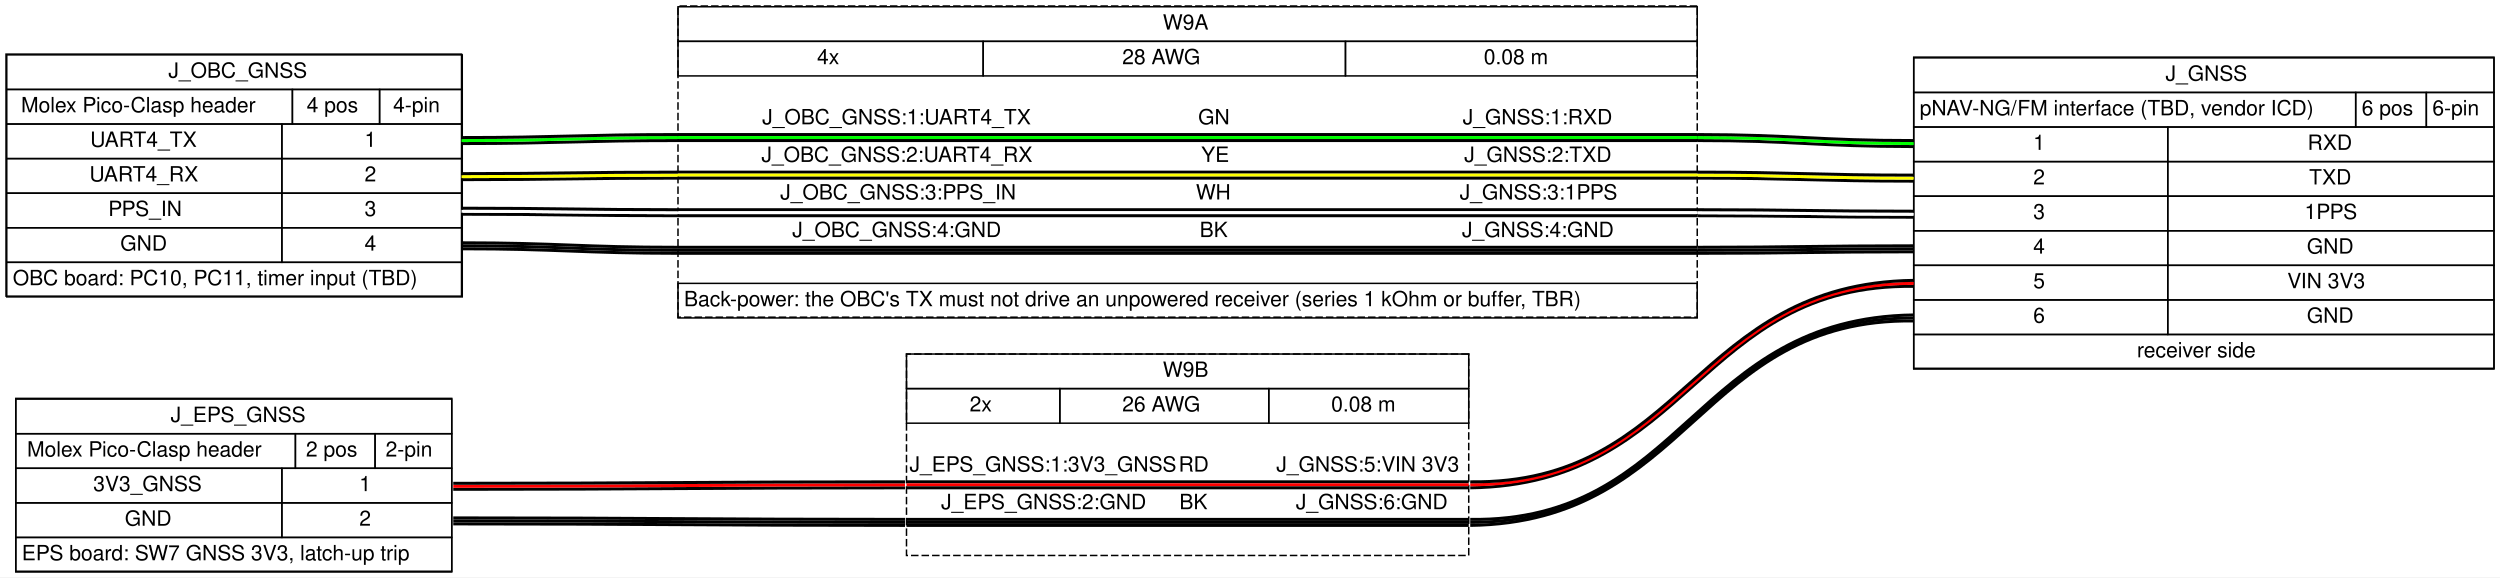
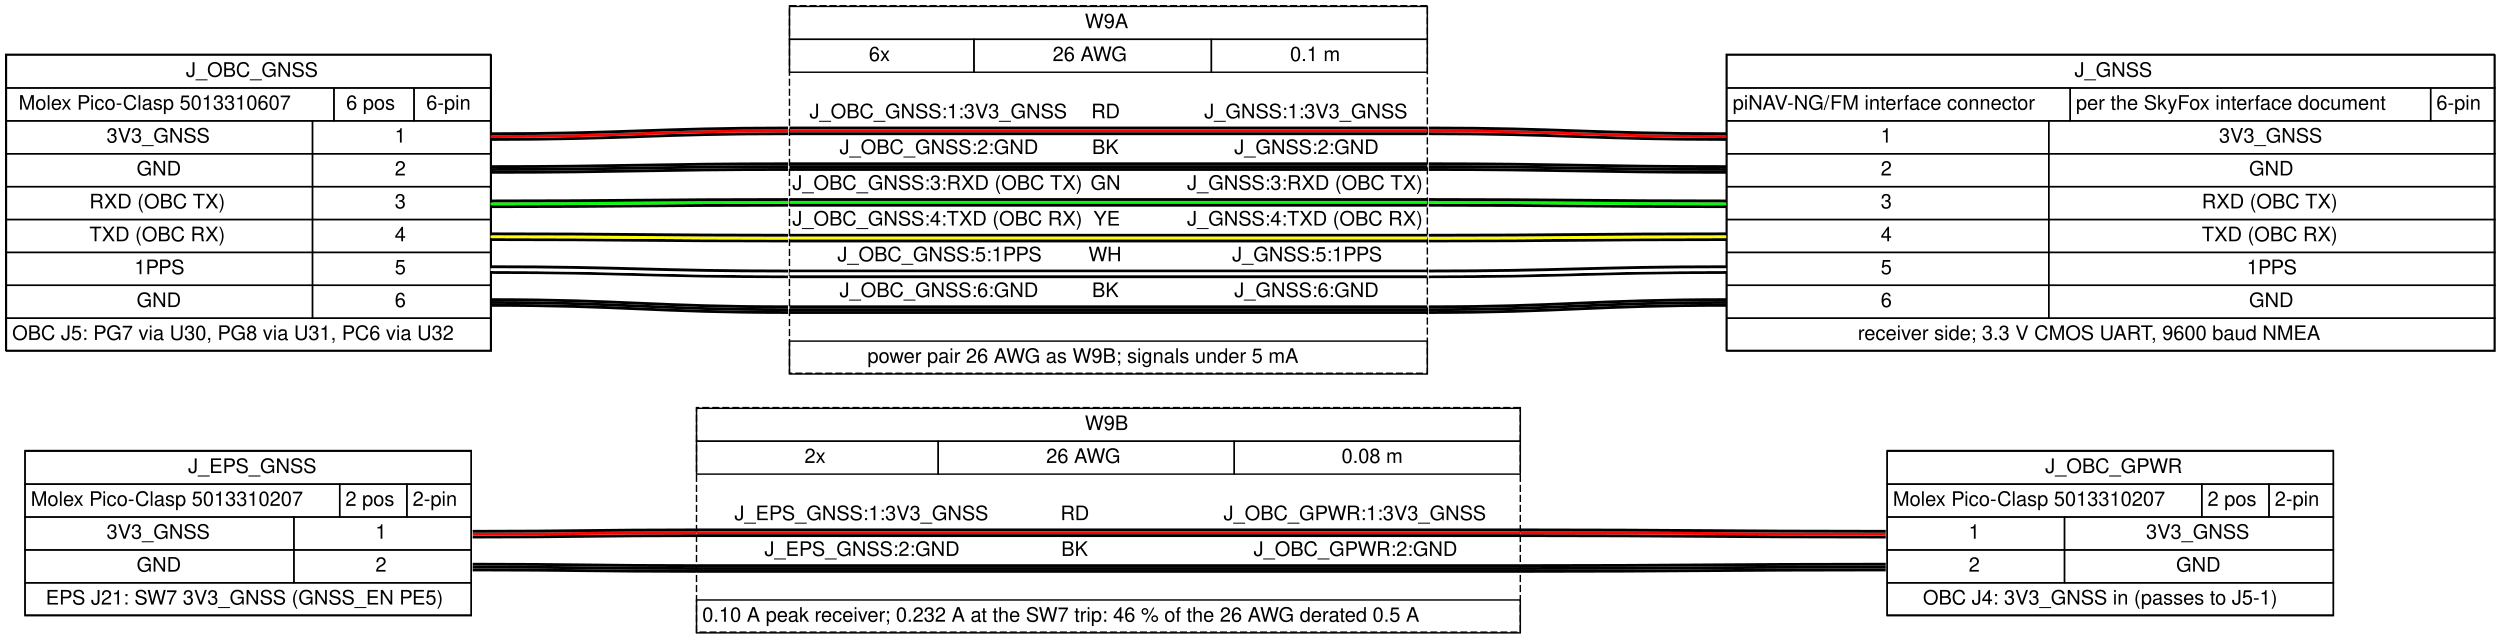
- <svg xmlns="http://www.w3.org/2000/svg" width="1663pt" height="384pt" viewBox="0.00 0.00 1663.00 384.00">
-   <g id="graph0" class="graph" transform="scale(1 1) rotate(0) translate(4 380)">
-     <polygon fill="#ffffff" stroke="transparent" points="-4,4 -4,-380 1659,-380 1659,4 -4,4" />
+ <svg xmlns="http://www.w3.org/2000/svg" width="1748pt" height="446pt" viewBox="0.00 0.00 1748.00 446.00">
+   <g id="graph0" class="graph" transform="scale(1 1) rotate(0) translate(4 442)">
+     <polygon fill="#ffffff" stroke="transparent" points="-4,4 -4,-442 1744,-442 1744,4 -4,4" />
    <g id="node1" class="node">
-       <polygon fill="#ffffff" stroke="black" points="303,-344 0,-344 0,-183 303,-183 303,-344" />
-       <polygon fill="none" stroke="black" points="0.5,-320.5 0.5,-343.5 303.5,-343.5 303.5,-320.5 0.5,-320.5" />
-       <text text-anchor="start" x="108" y="-328.3" font-family="Helvetica,sans-Serif" font-size="14.00">J_OBC_GNSS</text>
-       <polygon fill="none" stroke="black" points="0.5,-297.5 0.5,-320.5 190.5,-320.5 190.5,-297.5 0.5,-297.5" />
-       <text text-anchor="start" x="10" y="-305.3" font-family="Helvetica,sans-Serif" font-size="14.00">Molex Pico-Clasp header</text>
-       <polygon fill="none" stroke="black" points="190.5,-297.5 190.5,-320.5 248.5,-320.5 248.5,-297.5 190.5,-297.5" />
-       <text text-anchor="start" x="200" y="-305.3" font-family="Helvetica,sans-Serif" font-size="14.00">4 pos</text>
-       <polygon fill="none" stroke="black" points="248.5,-297.5 248.5,-320.5 303.5,-320.5 303.5,-297.5 248.5,-297.5" />
-       <text text-anchor="start" x="257.5" y="-305.3" font-family="Helvetica,sans-Serif" font-size="14.00">4-pin</text>
-       <polygon fill="none" stroke="black" points="0.5,-274.5 0.5,-297.5 183.5,-297.5 183.5,-274.5 0.5,-274.5" />
-       <text text-anchor="start" x="56" y="-282.3" font-family="Helvetica,sans-Serif" font-size="14.00">UART4_TX</text>
-       <polygon fill="none" stroke="black" points="183.5,-274.5 183.5,-297.5 303.5,-297.5 303.5,-274.5 183.5,-274.5" />
-       <text text-anchor="start" x="238.5" y="-282.3" font-family="Helvetica,sans-Serif" font-size="14.00">1</text>
-       <polygon fill="none" stroke="black" points="0.5,-251.5 0.5,-274.5 183.5,-274.5 183.5,-251.5 0.5,-251.5" />
-       <text text-anchor="start" x="55.5" y="-259.3" font-family="Helvetica,sans-Serif" font-size="14.00">UART4_RX</text>
-       <polygon fill="none" stroke="black" points="183.5,-251.5 183.5,-274.5 303.5,-274.5 303.5,-251.5 183.5,-251.5" />
-       <text text-anchor="start" x="238.5" y="-259.3" font-family="Helvetica,sans-Serif" font-size="14.00">2</text>
-       <polygon fill="none" stroke="black" points="0.5,-228.5 0.5,-251.5 183.5,-251.5 183.5,-228.5 0.5,-228.5" />
-       <text text-anchor="start" x="68" y="-236.3" font-family="Helvetica,sans-Serif" font-size="14.00">PPS_IN</text>
-       <polygon fill="none" stroke="black" points="183.5,-228.5 183.5,-251.5 303.5,-251.5 303.5,-228.5 183.5,-228.5" />
-       <text text-anchor="start" x="238.5" y="-236.3" font-family="Helvetica,sans-Serif" font-size="14.00">3</text>
-       <polygon fill="none" stroke="black" points="0.5,-205.5 0.5,-228.5 183.5,-228.5 183.5,-205.5 0.5,-205.5" />
-       <text text-anchor="start" x="76" y="-213.3" font-family="Helvetica,sans-Serif" font-size="14.00">GND</text>
-       <polygon fill="none" stroke="black" points="183.5,-205.5 183.5,-228.5 303.5,-228.5 303.5,-205.5 183.5,-205.5" />
-       <text text-anchor="start" x="238.5" y="-213.3" font-family="Helvetica,sans-Serif" font-size="14.00">4</text>
-       <polygon fill="none" stroke="black" points="0.5,-182.5 0.5,-205.5 303.5,-205.5 303.5,-182.5 0.5,-182.5" />
-       <text text-anchor="start" x="4.5" y="-190.3" font-family="Helvetica,sans-Serif" font-size="14.00">OBC board: PC10, PC11, timer input (TBD)</text>
+       <polygon fill="#ffffff" stroke="black" points="325.5,-127 13.5,-127 13.5,-12 325.5,-12 325.5,-127" />
+       <polygon fill="none" stroke="black" points="13.5,-103.5 13.5,-126.5 325.5,-126.5 325.5,-103.5 13.5,-103.5" />
+       <text text-anchor="start" x="127.5" y="-111.3" font-family="Helvetica,sans-Serif" font-size="14.00">J_EPS_GNSS</text>
+       <polygon fill="none" stroke="black" points="13.5,-80.5 13.5,-103.5 233.5,-103.5 233.5,-80.5 13.5,-80.5" />
+       <text text-anchor="start" x="17.5" y="-88.3" font-family="Helvetica,sans-Serif" font-size="14.00">Molex Pico-Clasp 5013310207</text>
+       <polygon fill="none" stroke="black" points="233.5,-80.5 233.5,-103.5 280.5,-103.5 280.5,-80.5 233.5,-80.5" />
+       <text text-anchor="start" x="237.5" y="-88.3" font-family="Helvetica,sans-Serif" font-size="14.00">2 pos</text>
+       <polygon fill="none" stroke="black" points="280.5,-80.5 280.5,-103.5 325.5,-103.5 325.5,-80.5 280.5,-80.5" />
+       <text text-anchor="start" x="284.5" y="-88.3" font-family="Helvetica,sans-Serif" font-size="14.00">2-pin</text>
+       <polygon fill="none" stroke="black" points="13.5,-57.5 13.5,-80.5 201.5,-80.5 201.5,-57.5 13.5,-57.5" />
+       <text text-anchor="start" x="70.5" y="-65.3" font-family="Helvetica,sans-Serif" font-size="14.00">3V3_GNSS</text>
+       <polygon fill="none" stroke="black" points="201.5,-57.5 201.5,-80.5 325.5,-80.5 325.5,-57.5 201.5,-57.5" />
+       <text text-anchor="start" x="258.5" y="-65.3" font-family="Helvetica,sans-Serif" font-size="14.00">1</text>
+       <polygon fill="none" stroke="black" points="13.5,-34.5 13.5,-57.5 201.5,-57.5 201.5,-34.5 13.5,-34.5" />
+       <text text-anchor="start" x="91.5" y="-42.3" font-family="Helvetica,sans-Serif" font-size="14.00">GND</text>
+       <polygon fill="none" stroke="black" points="201.5,-34.5 201.5,-57.5 325.5,-57.5 325.5,-34.5 201.5,-34.5" />
+       <text text-anchor="start" x="258.5" y="-42.3" font-family="Helvetica,sans-Serif" font-size="14.00">2</text>
+       <polygon fill="none" stroke="black" points="13.5,-11.5 13.5,-34.5 325.5,-34.5 325.5,-11.5 13.5,-11.5" />
+       <text text-anchor="start" x="28" y="-19.3" font-family="Helvetica,sans-Serif" font-size="14.00">EPS J21: SW7 3V3_GNSS (GNSS_EN PE5)</text>
+     </g>
+     <g id="node5" class="node">
+       <polygon fill="#ffffff" stroke="black" stroke-dasharray="5,2" points="1059,-157 483,-157 483,0 1059,0 1059,-157" />
+       <polygon fill="none" stroke="black" points="483,-133.5 483,-156.5 1059,-156.5 1059,-133.5 483,-133.5" />
+       <text text-anchor="start" x="754.5" y="-141.3" font-family="Helvetica,sans-Serif" font-size="14.00">W9B</text>
+       <polygon fill="none" stroke="black" points="483,-110.5 483,-133.5 652,-133.5 652,-110.5 483,-110.5" />
+       <text text-anchor="start" x="558.5" y="-118.3" font-family="Helvetica,sans-Serif" font-size="14.00">2x</text>
+       <polygon fill="none" stroke="black" points="652,-110.5 652,-133.5 859,-133.5 859,-110.5 652,-110.5" />
+       <text text-anchor="start" x="727.5" y="-118.3" font-family="Helvetica,sans-Serif" font-size="14.00">26 AWG</text>
+       <polygon fill="none" stroke="black" points="859,-110.5 859,-133.5 1059,-133.5 1059,-110.5 859,-110.5" />
+       <text text-anchor="start" x="934" y="-118.3" font-family="Helvetica,sans-Serif" font-size="14.00">0.08 m</text>
+       <text text-anchor="start" x="594.5" y="-97.3" font-family="Helvetica,sans-Serif" font-size="14.00"> </text>
+       <text text-anchor="start" x="509.5" y="-78.3" font-family="Helvetica,sans-Serif" font-size="14.00">J_EPS_GNSS:1:3V3_GNSS</text>
+       <text text-anchor="start" x="737.5" y="-78.3" font-family="Helvetica,sans-Serif" font-size="14.00">     RD    </text>
+       <text text-anchor="start" x="851.5" y="-78.3" font-family="Helvetica,sans-Serif" font-size="14.00">J_OBC_GPWR:1:3V3_GNSS</text>
+       <polygon fill="#000000" stroke="transparent" points="483,-70.5 483,-72.5 1059,-72.5 1059,-70.5 483,-70.5" />
+       <polygon fill="#ff0000" stroke="transparent" points="483,-68.5 483,-70.5 1059,-70.5 1059,-68.5 483,-68.5" />
+       <polygon fill="#000000" stroke="transparent" points="483,-66.5 483,-68.5 1059,-68.5 1059,-66.5 483,-66.5" />
+       <text text-anchor="start" x="530.5" y="-53.3" font-family="Helvetica,sans-Serif" font-size="14.00">J_EPS_GNSS:2:GND</text>
+       <text text-anchor="start" x="738" y="-53.3" font-family="Helvetica,sans-Serif" font-size="14.00">     BK    </text>
+       <text text-anchor="start" x="872.5" y="-53.3" font-family="Helvetica,sans-Serif" font-size="14.00">J_OBC_GPWR:2:GND</text>
+       <polygon fill="#000000" stroke="transparent" points="483,-45.5 483,-47.5 1059,-47.5 1059,-45.5 483,-45.5" />
+       <polygon fill="#000000" stroke="transparent" points="483,-43.5 483,-45.5 1059,-45.5 1059,-43.5 483,-43.5" />
+       <polygon fill="#000000" stroke="transparent" points="483,-41.5 483,-43.5 1059,-43.5 1059,-41.5 483,-41.5" />
+       <text text-anchor="start" x="594.5" y="-28.3" font-family="Helvetica,sans-Serif" font-size="14.00"> </text>
+       <polygon fill="none" stroke="black" points="483,0.5 483,-22.5 1059,-22.5 1059,0.5 483,0.5" />
+       <text text-anchor="start" x="487" y="-7.3" font-family="Helvetica,sans-Serif" font-size="14.00">0.10 A peak receiver; 0.232 A at the SW7 trip: 46 % of the 26 AWG derated 0.5 A</text>
+     </g>
+     <g id="edge1" class="edge">
+       <path fill="none" stroke="#000000" stroke-width="2" d="M326.5,-66.5C396.17,-66.5 413.56,-67.5 483,-67.5" />
+       <path fill="none" stroke="#ff0000" stroke-width="2" d="M326.5,-68.5C396.06,-68.5 413.44,-69.5 483,-69.5" />
+       <path fill="none" stroke="#000000" stroke-width="2" d="M326.5,-70.5C395.94,-70.5 413.33,-71.5 483,-71.5" />
+     </g>
+     <g id="edge3" class="edge">
+       <path fill="none" stroke="#000000" stroke-width="2" d="M326.5,-43.5C395.94,-43.5 413.33,-42.5 483,-42.5" />
+       <path fill="none" stroke="#000000" stroke-width="2" d="M326.5,-45.5C396.06,-45.5 413.44,-44.5 483,-44.5" />
+       <path fill="none" stroke="#000000" stroke-width="2" d="M326.5,-47.5C396.17,-47.5 413.56,-46.5 483,-46.5" />
+     </g>
+     <g id="node2" class="node">
+       <polygon fill="#ffffff" stroke="black" points="1627.5,-127 1315.5,-127 1315.5,-12 1627.5,-12 1627.5,-127" />
+       <polygon fill="none" stroke="black" points="1315.5,-103.5 1315.5,-126.5 1627.5,-126.5 1627.5,-103.5 1315.5,-103.5" />
+       <text text-anchor="start" x="1426" y="-111.3" font-family="Helvetica,sans-Serif" font-size="14.00">J_OBC_GPWR</text>
+       <polygon fill="none" stroke="black" points="1315.5,-80.5 1315.5,-103.5 1535.5,-103.5 1535.5,-80.5 1315.5,-80.5" />
+       <text text-anchor="start" x="1319.5" y="-88.3" font-family="Helvetica,sans-Serif" font-size="14.00">Molex Pico-Clasp 5013310207</text>
+       <polygon fill="none" stroke="black" points="1535.5,-80.5 1535.5,-103.5 1582.5,-103.5 1582.5,-80.5 1535.5,-80.5" />
+       <text text-anchor="start" x="1539.5" y="-88.3" font-family="Helvetica,sans-Serif" font-size="14.00">2 pos</text>
+       <polygon fill="none" stroke="black" points="1582.5,-80.5 1582.5,-103.5 1627.5,-103.5 1627.5,-80.5 1582.5,-80.5" />
+       <text text-anchor="start" x="1586.5" y="-88.3" font-family="Helvetica,sans-Serif" font-size="14.00">2-pin</text>
+       <polygon fill="none" stroke="black" points="1315.5,-57.5 1315.5,-80.5 1439.5,-80.5 1439.5,-57.5 1315.5,-57.5" />
+       <text text-anchor="start" x="1372.5" y="-65.3" font-family="Helvetica,sans-Serif" font-size="14.00">1</text>
+       <polygon fill="none" stroke="black" points="1439.5,-57.5 1439.5,-80.5 1627.5,-80.5 1627.5,-57.5 1439.5,-57.5" />
+       <text text-anchor="start" x="1496.5" y="-65.3" font-family="Helvetica,sans-Serif" font-size="14.00">3V3_GNSS</text>
+       <polygon fill="none" stroke="black" points="1315.5,-34.5 1315.5,-57.5 1439.5,-57.5 1439.5,-34.5 1315.5,-34.5" />
+       <text text-anchor="start" x="1372.5" y="-42.3" font-family="Helvetica,sans-Serif" font-size="14.00">2</text>
+       <polygon fill="none" stroke="black" points="1439.5,-34.5 1439.5,-57.5 1627.5,-57.5 1627.5,-34.5 1439.5,-34.5" />
+       <text text-anchor="start" x="1517.5" y="-42.3" font-family="Helvetica,sans-Serif" font-size="14.00">GND</text>
+       <polygon fill="none" stroke="black" points="1315.5,-11.5 1315.5,-34.5 1627.5,-34.5 1627.5,-11.5 1315.5,-11.5" />
+       <text text-anchor="start" x="1340.5" y="-19.3" font-family="Helvetica,sans-Serif" font-size="14.00">OBC J4: 3V3_GNSS in (passes to J5-1)</text>
+     </g>
+     <g id="node3" class="node">
+       <polygon fill="#ffffff" stroke="black" points="339,-404 0,-404 0,-197 339,-197 339,-404" />
+       <polygon fill="none" stroke="black" points="0.5,-380.5 0.5,-403.5 339.5,-403.5 339.5,-380.5 0.5,-380.5" />
+       <text text-anchor="start" x="126" y="-388.3" font-family="Helvetica,sans-Serif" font-size="14.00">J_OBC_GNSS</text>
+       <polygon fill="none" stroke="black" points="0.5,-357.5 0.5,-380.5 229.5,-380.5 229.5,-357.5 0.5,-357.5" />
+       <text text-anchor="start" x="9" y="-365.3" font-family="Helvetica,sans-Serif" font-size="14.00">Molex Pico-Clasp 5013310607</text>
+       <polygon fill="none" stroke="black" points="229.5,-357.5 229.5,-380.5 285.5,-380.5 285.5,-357.5 229.5,-357.5" />
+       <text text-anchor="start" x="238" y="-365.3" font-family="Helvetica,sans-Serif" font-size="14.00">6 pos</text>
+       <polygon fill="none" stroke="black" points="285.5,-357.5 285.5,-380.5 339.5,-380.5 339.5,-357.5 285.5,-357.5" />
+       <text text-anchor="start" x="294" y="-365.3" font-family="Helvetica,sans-Serif" font-size="14.00">6-pin</text>
+       <polygon fill="none" stroke="black" points="0.5,-334.5 0.5,-357.5 214.5,-357.5 214.5,-334.5 0.5,-334.5" />
+       <text text-anchor="start" x="70.5" y="-342.3" font-family="Helvetica,sans-Serif" font-size="14.00">3V3_GNSS</text>
+       <polygon fill="none" stroke="black" points="214.5,-334.5 214.5,-357.5 339.5,-357.5 339.5,-334.5 214.5,-334.5" />
+       <text text-anchor="start" x="272" y="-342.3" font-family="Helvetica,sans-Serif" font-size="14.00">1</text>
+       <polygon fill="none" stroke="black" points="0.5,-311.5 0.5,-334.5 214.5,-334.5 214.5,-311.5 0.5,-311.5" />
+       <text text-anchor="start" x="91.5" y="-319.3" font-family="Helvetica,sans-Serif" font-size="14.00">GND</text>
+       <polygon fill="none" stroke="black" points="214.5,-311.5 214.5,-334.5 339.5,-334.5 339.5,-311.5 214.5,-311.5" />
+       <text text-anchor="start" x="272" y="-319.3" font-family="Helvetica,sans-Serif" font-size="14.00">2</text>
+       <polygon fill="none" stroke="black" points="0.5,-288.5 0.5,-311.5 214.5,-311.5 214.5,-288.5 0.5,-288.5" />
+       <text text-anchor="start" x="58.5" y="-296.3" font-family="Helvetica,sans-Serif" font-size="14.00">RXD (OBC TX)</text>
+       <polygon fill="none" stroke="black" points="214.5,-288.5 214.5,-311.5 339.5,-311.5 339.5,-288.5 214.5,-288.5" />
+       <text text-anchor="start" x="272" y="-296.3" font-family="Helvetica,sans-Serif" font-size="14.00">3</text>
+       <polygon fill="none" stroke="black" points="0.5,-265.5 0.5,-288.5 214.5,-288.5 214.5,-265.5 0.5,-265.5" />
+       <text text-anchor="start" x="58.5" y="-273.3" font-family="Helvetica,sans-Serif" font-size="14.00">TXD (OBC RX)</text>
+       <polygon fill="none" stroke="black" points="214.5,-265.5 214.5,-288.5 339.5,-288.5 339.5,-265.5 214.5,-265.5" />
+       <text text-anchor="start" x="272" y="-273.3" font-family="Helvetica,sans-Serif" font-size="14.00">4</text>
+       <polygon fill="none" stroke="black" points="0.5,-242.5 0.5,-265.5 214.5,-265.5 214.5,-242.5 0.5,-242.5" />
+       <text text-anchor="start" x="90" y="-250.3" font-family="Helvetica,sans-Serif" font-size="14.00">1PPS</text>
+       <polygon fill="none" stroke="black" points="214.5,-242.5 214.5,-265.5 339.5,-265.5 339.5,-242.5 214.5,-242.5" />
+       <text text-anchor="start" x="272" y="-250.3" font-family="Helvetica,sans-Serif" font-size="14.00">5</text>
+       <polygon fill="none" stroke="black" points="0.5,-219.5 0.5,-242.5 214.5,-242.5 214.5,-219.5 0.5,-219.5" />
+       <text text-anchor="start" x="91.5" y="-227.3" font-family="Helvetica,sans-Serif" font-size="14.00">GND</text>
+       <polygon fill="none" stroke="black" points="214.5,-219.5 214.5,-242.5 339.5,-242.5 339.5,-219.5 214.5,-219.5" />
+       <text text-anchor="start" x="272" y="-227.3" font-family="Helvetica,sans-Serif" font-size="14.00">6</text>
+       <polygon fill="none" stroke="black" points="0.5,-196.5 0.5,-219.5 339.5,-219.5 339.5,-196.5 0.5,-196.5" />
+       <text text-anchor="start" x="4.5" y="-204.3" font-family="Helvetica,sans-Serif" font-size="14.00">OBC J5: PG7 via U30, PG8 via U31, PC6 via U32</text>
+     </g>
+     <g id="node6" class="node">
+       <polygon fill="#ffffff" stroke="black" stroke-dasharray="5,2" points="994,-438 548,-438 548,-181 994,-181 994,-438" />
+       <polygon fill="none" stroke="black" points="548,-414.5 548,-437.5 994,-437.5 994,-414.5 548,-414.5" />
+       <text text-anchor="start" x="754.5" y="-422.3" font-family="Helvetica,sans-Serif" font-size="14.00">W9A</text>
+       <polygon fill="none" stroke="black" points="548,-391.5 548,-414.5 677,-414.5 677,-391.5 548,-391.5" />
+       <text text-anchor="start" x="603.5" y="-399.3" font-family="Helvetica,sans-Serif" font-size="14.00">6x</text>
+       <polygon fill="none" stroke="black" points="677,-391.5 677,-414.5 843,-414.5 843,-391.5 677,-391.5" />
+       <text text-anchor="start" x="732" y="-399.3" font-family="Helvetica,sans-Serif" font-size="14.00">26 AWG</text>
+       <polygon fill="none" stroke="black" points="843,-391.5 843,-414.5 994,-414.5 994,-391.5 843,-391.5" />
+       <text text-anchor="start" x="898" y="-399.3" font-family="Helvetica,sans-Serif" font-size="14.00">0.1 m</text>
+       <text text-anchor="start" x="649" y="-378.3" font-family="Helvetica,sans-Serif" font-size="14.00"> </text>
+       <text text-anchor="start" x="562" y="-359.3" font-family="Helvetica,sans-Serif" font-size="14.00">J_OBC_GNSS:1:3V3_GNSS</text>
+       <text text-anchor="start" x="759" y="-359.3" font-family="Helvetica,sans-Serif" font-size="14.00">     RD    </text>
+       <text text-anchor="start" x="838" y="-359.3" font-family="Helvetica,sans-Serif" font-size="14.00">J_GNSS:1:3V3_GNSS</text>
+       <polygon fill="#000000" stroke="transparent" points="548,-351.5 548,-353.5 994,-353.5 994,-351.5 548,-351.5" />
+       <polygon fill="#ff0000" stroke="transparent" points="548,-349.5 548,-351.5 994,-351.5 994,-349.5 548,-349.5" />
+       <polygon fill="#000000" stroke="transparent" points="548,-347.5 548,-349.5 994,-349.5 994,-347.5 548,-347.5" />
+       <text text-anchor="start" x="583" y="-334.3" font-family="Helvetica,sans-Serif" font-size="14.00">J_OBC_GNSS:2:GND</text>
+       <text text-anchor="start" x="759.5" y="-334.3" font-family="Helvetica,sans-Serif" font-size="14.00">     BK    </text>
+       <text text-anchor="start" x="859" y="-334.3" font-family="Helvetica,sans-Serif" font-size="14.00">J_GNSS:2:GND</text>
+       <polygon fill="#000000" stroke="transparent" points="548,-326.5 548,-328.5 994,-328.5 994,-326.5 548,-326.5" />
+       <polygon fill="#000000" stroke="transparent" points="548,-324.5 548,-326.5 994,-326.5 994,-324.5 548,-324.5" />
+       <polygon fill="#000000" stroke="transparent" points="548,-322.5 548,-324.5 994,-324.5 994,-322.5 548,-322.5" />
+       <text text-anchor="start" x="550" y="-309.3" font-family="Helvetica,sans-Serif" font-size="14.00">J_OBC_GNSS:3:RXD (OBC TX)</text>
+       <text text-anchor="start" x="758.5" y="-309.3" font-family="Helvetica,sans-Serif" font-size="14.00">     GN    </text>
+       <text text-anchor="start" x="826" y="-309.3" font-family="Helvetica,sans-Serif" font-size="14.00">J_GNSS:3:RXD (OBC TX)</text>
+       <polygon fill="#000000" stroke="transparent" points="548,-301.5 548,-303.5 994,-303.5 994,-301.5 548,-301.5" />
+       <polygon fill="#00ff00" stroke="transparent" points="548,-299.5 548,-301.5 994,-301.5 994,-299.5 548,-299.5" />
+       <polygon fill="#000000" stroke="transparent" points="548,-297.5 548,-299.5 994,-299.5 994,-297.5 548,-297.5" />
+       <text text-anchor="start" x="550" y="-284.3" font-family="Helvetica,sans-Serif" font-size="14.00">J_OBC_GNSS:4:TXD (OBC RX)</text>
+       <text text-anchor="start" x="760.5" y="-284.3" font-family="Helvetica,sans-Serif" font-size="14.00">     YE    </text>
+       <text text-anchor="start" x="826" y="-284.3" font-family="Helvetica,sans-Serif" font-size="14.00">J_GNSS:4:TXD (OBC RX)</text>
+       <polygon fill="#000000" stroke="transparent" points="548,-276.5 548,-278.5 994,-278.5 994,-276.5 548,-276.5" />
+       <polygon fill="#ffff00" stroke="transparent" points="548,-274.5 548,-276.5 994,-276.5 994,-274.5 548,-274.5" />
+       <polygon fill="#000000" stroke="transparent" points="548,-272.5 548,-274.5 994,-274.5 994,-272.5 548,-272.5" />
+       <text text-anchor="start" x="581.5" y="-259.3" font-family="Helvetica,sans-Serif" font-size="14.00">J_OBC_GNSS:5:1PPS</text>
+       <text text-anchor="start" x="757" y="-259.3" font-family="Helvetica,sans-Serif" font-size="14.00">     WH    </text>
+       <text text-anchor="start" x="857.5" y="-259.3" font-family="Helvetica,sans-Serif" font-size="14.00">J_GNSS:5:1PPS</text>
+       <polygon fill="#000000" stroke="transparent" points="548,-251.5 548,-253.5 994,-253.5 994,-251.5 548,-251.5" />
+       <polygon fill="#ffffff" stroke="transparent" points="548,-249.5 548,-251.5 994,-251.5 994,-249.5 548,-249.5" />
+       <polygon fill="#000000" stroke="transparent" points="548,-247.5 548,-249.5 994,-249.5 994,-247.5 548,-247.5" />
+       <text text-anchor="start" x="583" y="-234.3" font-family="Helvetica,sans-Serif" font-size="14.00">J_OBC_GNSS:6:GND</text>
+       <text text-anchor="start" x="759.5" y="-234.3" font-family="Helvetica,sans-Serif" font-size="14.00">     BK    </text>
+       <text text-anchor="start" x="859" y="-234.3" font-family="Helvetica,sans-Serif" font-size="14.00">J_GNSS:6:GND</text>
+       <polygon fill="#000000" stroke="transparent" points="548,-226.5 548,-228.5 994,-228.5 994,-226.5 548,-226.5" />
+       <polygon fill="#000000" stroke="transparent" points="548,-224.5 548,-226.5 994,-226.5 994,-224.5 548,-224.5" />
+       <polygon fill="#000000" stroke="transparent" points="548,-222.5 548,-224.5 994,-224.5 994,-222.5 548,-222.5" />
+       <text text-anchor="start" x="649" y="-209.3" font-family="Helvetica,sans-Serif" font-size="14.00"> </text>
+       <polygon fill="none" stroke="black" points="548,-180.5 548,-203.5 994,-203.5 994,-180.5 548,-180.5" />
+       <text text-anchor="start" x="602.5" y="-188.3" font-family="Helvetica,sans-Serif" font-size="14.00">power pair 26 AWG as W9B; signals under 5 mA</text>
+     </g>
+     <g id="edge5" class="edge">
+       <path fill="none" stroke="#000000" stroke-width="2" d="M339,-344.5C431.8,-344.53 454.88,-348.53 547,-348.5" />
+       <path fill="none" stroke="#ff0000" stroke-width="2" d="M339,-346.5C431.46,-346.5 454.54,-350.5 547,-350.5" />
+       <path fill="none" stroke="#000000" stroke-width="2" d="M339,-348.5C431.12,-348.47 454.2,-352.47 547,-352.5" />
+     </g>
+     <g id="edge7" class="edge">
+       <path fill="none" stroke="#000000" stroke-width="2" d="M339,-321.5C431.62,-321.51 454.72,-323.51 547,-323.5" />
+       <path fill="none" stroke="#000000" stroke-width="2" d="M339,-323.5C431.45,-323.5 454.55,-325.5 547,-325.5" />
+       <path fill="none" stroke="#000000" stroke-width="2" d="M339,-325.5C431.28,-325.49 454.38,-327.49 547,-327.5" />
+     </g>
+     <g id="edge9" class="edge">
+       <path fill="none" stroke="#000000" stroke-width="2" d="M339,-297.5C431.53,-297.5 454.64,-298.5 547,-298.5" />
+       <path fill="none" stroke="#00ff00" stroke-width="2" d="M339,-299.5C431.45,-299.5 454.55,-300.5 547,-300.5" />
+       <path fill="none" stroke="#000000" stroke-width="2" d="M339,-301.5C431.36,-301.5 454.47,-302.5 547,-302.5" />
+     </g>
+     <g id="edge11" class="edge">
+       <path fill="none" stroke="#000000" stroke-width="2" d="M339,-274.5C431.36,-274.5 454.47,-273.5 547,-273.5" />
+       <path fill="none" stroke="#ffff00" stroke-width="2" d="M339,-276.5C431.45,-276.5 454.55,-275.5 547,-275.5" />
+       <path fill="none" stroke="#000000" stroke-width="2" d="M339,-278.5C431.53,-278.5 454.64,-277.5 547,-277.5" />
+     </g>
+     <g id="edge13" class="edge">
+       <path fill="none" stroke="#000000" stroke-width="2" d="M339,-251.5C431.2,-251.52 454.29,-248.52 547,-248.5" />
+       <path fill="none" stroke="#ffffff" stroke-width="2" d="M339,-253.5C431.45,-253.5 454.55,-250.5 547,-250.5" />
+       <path fill="none" stroke="#000000" stroke-width="2" d="M339,-255.5C431.71,-255.48 454.8,-252.48 547,-252.5" />
+     </g>
+     <g id="edge15" class="edge">
+       <path fill="none" stroke="#000000" stroke-width="2" d="M339,-228.5C431.05,-228.55 454.11,-223.55 547,-223.5" />
+       <path fill="none" stroke="#000000" stroke-width="2" d="M339,-230.5C431.47,-230.5 454.53,-225.5 547,-225.5" />
+       <path fill="none" stroke="#000000" stroke-width="2" d="M339,-232.5C431.89,-232.45 454.95,-227.45 547,-227.5" />
    </g>
    <g id="node4" class="node">
-       <polygon fill="#ffffff" stroke="black" stroke-dasharray="5,2" points="1125,-376 447,-376 447,-169 1125,-169 1125,-376" />
-       <polygon fill="none" stroke="black" points="447,-352.5 447,-375.5 1125,-375.5 1125,-352.5 447,-352.5" />
-       <text text-anchor="start" x="769.5" y="-360.3" font-family="Helvetica,sans-Serif" font-size="14.00">W9A</text>
-       <polygon fill="none" stroke="black" points="447,-329.5 447,-352.5 650,-352.5 650,-329.5 447,-329.5" />
-       <text text-anchor="start" x="539.5" y="-337.3" font-family="Helvetica,sans-Serif" font-size="14.00">4x</text>
-       <polygon fill="none" stroke="black" points="650,-329.5 650,-352.5 891,-352.5 891,-329.5 650,-329.5" />
-       <text text-anchor="start" x="742.5" y="-337.3" font-family="Helvetica,sans-Serif" font-size="14.00">28 AWG</text>
-       <polygon fill="none" stroke="black" points="891,-329.5 891,-352.5 1125,-352.5 1125,-329.5 891,-329.5" />
-       <text text-anchor="start" x="983" y="-337.3" font-family="Helvetica,sans-Serif" font-size="14.00">0.08 m</text>
-       <text text-anchor="start" x="589" y="-316.3" font-family="Helvetica,sans-Serif" font-size="14.00"> </text>
-       <text text-anchor="start" x="503" y="-297.3" font-family="Helvetica,sans-Serif" font-size="14.00">J_OBC_GNSS:1:UART4_TX</text>
-       <text text-anchor="start" x="793" y="-297.3" font-family="Helvetica,sans-Serif" font-size="14.00">     GN    </text>
-       <text text-anchor="start" x="969" y="-297.3" font-family="Helvetica,sans-Serif" font-size="14.00">J_GNSS:1:RXD</text>
-       <polygon fill="#000000" stroke="transparent" points="447,-289.5 447,-291.5 1125,-291.5 1125,-289.5 447,-289.5" />
-       <polygon fill="#00ff00" stroke="transparent" points="447,-287.5 447,-289.5 1125,-289.5 1125,-287.5 447,-287.5" />
-       <polygon fill="#000000" stroke="transparent" points="447,-285.5 447,-287.5 1125,-287.5 1125,-285.5 447,-285.5" />
-       <text text-anchor="start" x="502.5" y="-272.3" font-family="Helvetica,sans-Serif" font-size="14.00">J_OBC_GNSS:2:UART4_RX</text>
-       <text text-anchor="start" x="795" y="-272.3" font-family="Helvetica,sans-Serif" font-size="14.00">     YE    </text>
-       <text text-anchor="start" x="970" y="-272.3" font-family="Helvetica,sans-Serif" font-size="14.00">J_GNSS:2:TXD</text>
-       <polygon fill="#000000" stroke="transparent" points="447,-264.5 447,-266.5 1125,-266.5 1125,-264.5 447,-264.5" />
-       <polygon fill="#ffff00" stroke="transparent" points="447,-262.5 447,-264.5 1125,-264.5 1125,-262.5 447,-262.5" />
-       <polygon fill="#000000" stroke="transparent" points="447,-260.5 447,-262.5 1125,-262.5 1125,-260.5 447,-260.5" />
-       <text text-anchor="start" x="515" y="-247.3" font-family="Helvetica,sans-Serif" font-size="14.00">J_OBC_GNSS:3:PPS_IN</text>
-       <text text-anchor="start" x="791.5" y="-247.3" font-family="Helvetica,sans-Serif" font-size="14.00">     WH    </text>
-       <text text-anchor="start" x="967" y="-247.3" font-family="Helvetica,sans-Serif" font-size="14.00">J_GNSS:3:1PPS</text>
-       <polygon fill="#000000" stroke="transparent" points="447,-239.5 447,-241.5 1125,-241.5 1125,-239.5 447,-239.5" />
-       <polygon fill="#ffffff" stroke="transparent" points="447,-237.5 447,-239.5 1125,-239.5 1125,-237.5 447,-237.5" />
-       <polygon fill="#000000" stroke="transparent" points="447,-235.5 447,-237.5 1125,-237.5 1125,-235.5 447,-235.5" />
-       <text text-anchor="start" x="523" y="-222.3" font-family="Helvetica,sans-Serif" font-size="14.00">J_OBC_GNSS:4:GND</text>
-       <text text-anchor="start" x="794" y="-222.3" font-family="Helvetica,sans-Serif" font-size="14.00">     BK    </text>
-       <text text-anchor="start" x="968.5" y="-222.3" font-family="Helvetica,sans-Serif" font-size="14.00">J_GNSS:4:GND</text>
-       <polygon fill="#000000" stroke="transparent" points="447,-214.5 447,-216.5 1125,-216.5 1125,-214.5 447,-214.5" />
-       <polygon fill="#000000" stroke="transparent" points="447,-212.5 447,-214.5 1125,-214.5 1125,-212.5 447,-212.5" />
-       <polygon fill="#000000" stroke="transparent" points="447,-210.5 447,-212.5 1125,-212.5 1125,-210.5 447,-210.5" />
-       <text text-anchor="start" x="589" y="-197.3" font-family="Helvetica,sans-Serif" font-size="14.00"> </text>
-       <polygon fill="none" stroke="black" points="447,-168.5 447,-191.5 1125,-191.5 1125,-168.5 447,-168.5" />
-       <text text-anchor="start" x="451" y="-176.3" font-family="Helvetica,sans-Serif" font-size="14.00">Back-power: the OBC's TX must not drive an unpowered receiver (series 1 kOhm or buffer, TBR)</text>
-     </g>
-     <g id="edge1" class="edge">
-       <path fill="none" stroke="#000000" stroke-width="2" d="M303,-284.5C367.25,-284.52 383.24,-286.52 447,-286.5" />
-       <path fill="none" stroke="#00ff00" stroke-width="2" d="M303,-286.5C367.01,-286.5 382.99,-288.5 447,-288.5" />
-       <path fill="none" stroke="#000000" stroke-width="2" d="M303,-288.5C366.76,-288.48 382.75,-290.48 447,-290.5" />
-     </g>
-     <g id="edge3" class="edge">
-       <path fill="none" stroke="#000000" stroke-width="2" d="M303,-260.5C367.13,-260.5 383.12,-261.5 447,-261.5" />
-       <path fill="none" stroke="#ffff00" stroke-width="2" d="M303,-262.5C367,-262.5 383,-263.5 447,-263.5" />
-       <path fill="none" stroke="#000000" stroke-width="2" d="M303,-264.5C366.88,-264.5 382.87,-265.5 447,-265.5" />
-     </g>
-     <g id="edge5" class="edge">
-       <path fill="none" stroke="#000000" stroke-width="2" d="M303,-237.5C366.88,-237.5 382.87,-236.5 447,-236.5" />
-       <path fill="none" stroke="#ffffff" stroke-width="2" d="M303,-239.5C367,-239.5 383,-238.5 447,-238.5" />
-       <path fill="none" stroke="#000000" stroke-width="2" d="M303,-241.5C367.13,-241.5 383.12,-240.5 447,-240.5" />
-     </g>
-     <g id="edge7" class="edge">
-       <path fill="none" stroke="#000000" stroke-width="2" d="M303,-214.5C366.64,-214.53 382.62,-211.53 447,-211.5" />
-       <path fill="none" stroke="#000000" stroke-width="2" d="M303,-216.5C367.01,-216.5 382.99,-213.5 447,-213.5" />
-       <path fill="none" stroke="#000000" stroke-width="2" d="M303,-218.5C367.38,-218.47 383.36,-215.47 447,-215.5" />
-     </g>
-     <g id="node2" class="node">
-       <polygon fill="#ffffff" stroke="black" points="1655,-342 1269,-342 1269,-135 1655,-135 1655,-342" />
-       <polygon fill="none" stroke="black" points="1269,-318.5 1269,-341.5 1655,-341.5 1655,-318.5 1269,-318.5" />
-       <text text-anchor="start" x="1436.5" y="-326.3" font-family="Helvetica,sans-Serif" font-size="14.00">J_GNSS</text>
-       <polygon fill="none" stroke="black" points="1269,-295.5 1269,-318.5 1563,-318.5 1563,-295.5 1269,-295.5" />
-       <text text-anchor="start" x="1273" y="-303.3" font-family="Helvetica,sans-Serif" font-size="14.00">pNAV-NG/FM interface (TBD, vendor ICD)</text>
-       <polygon fill="none" stroke="black" points="1563,-295.5 1563,-318.5 1610,-318.5 1610,-295.5 1563,-295.5" />
-       <text text-anchor="start" x="1567" y="-303.3" font-family="Helvetica,sans-Serif" font-size="14.00">6 pos</text>
-       <polygon fill="none" stroke="black" points="1610,-295.5 1610,-318.5 1655,-318.5 1655,-295.5 1610,-295.5" />
-       <text text-anchor="start" x="1614" y="-303.3" font-family="Helvetica,sans-Serif" font-size="14.00">6-pin</text>
-       <polygon fill="none" stroke="black" points="1269,-272.5 1269,-295.5 1438,-295.5 1438,-272.5 1269,-272.5" />
-       <text text-anchor="start" x="1348.5" y="-280.3" font-family="Helvetica,sans-Serif" font-size="14.00">1</text>
-       <polygon fill="none" stroke="black" points="1438,-272.5 1438,-295.5 1655,-295.5 1655,-272.5 1438,-272.5" />
-       <text text-anchor="start" x="1531" y="-280.3" font-family="Helvetica,sans-Serif" font-size="14.00">RXD</text>
-       <polygon fill="none" stroke="black" points="1269,-249.5 1269,-272.5 1438,-272.5 1438,-249.5 1269,-249.5" />
-       <text text-anchor="start" x="1348.5" y="-257.3" font-family="Helvetica,sans-Serif" font-size="14.00">2</text>
-       <polygon fill="none" stroke="black" points="1438,-249.5 1438,-272.5 1655,-272.5 1655,-249.5 1438,-249.5" />
-       <text text-anchor="start" x="1532" y="-257.3" font-family="Helvetica,sans-Serif" font-size="14.00">TXD</text>
-       <polygon fill="none" stroke="black" points="1269,-226.5 1269,-249.5 1438,-249.5 1438,-226.5 1269,-226.5" />
-       <text text-anchor="start" x="1348.5" y="-234.3" font-family="Helvetica,sans-Serif" font-size="14.00">3</text>
-       <polygon fill="none" stroke="black" points="1438,-226.5 1438,-249.5 1655,-249.5 1655,-226.5 1438,-226.5" />
-       <text text-anchor="start" x="1529" y="-234.3" font-family="Helvetica,sans-Serif" font-size="14.00">1PPS</text>
-       <polygon fill="none" stroke="black" points="1269,-203.5 1269,-226.5 1438,-226.5 1438,-203.5 1269,-203.5" />
-       <text text-anchor="start" x="1348.5" y="-211.3" font-family="Helvetica,sans-Serif" font-size="14.00">4</text>
-       <polygon fill="none" stroke="black" points="1438,-203.5 1438,-226.5 1655,-226.5 1655,-203.5 1438,-203.5" />
-       <text text-anchor="start" x="1530.5" y="-211.3" font-family="Helvetica,sans-Serif" font-size="14.00">GND</text>
-       <polygon fill="none" stroke="black" points="1269,-180.5 1269,-203.5 1438,-203.5 1438,-180.5 1269,-180.5" />
-       <text text-anchor="start" x="1348.5" y="-188.3" font-family="Helvetica,sans-Serif" font-size="14.00">5</text>
-       <polygon fill="none" stroke="black" points="1438,-180.5 1438,-203.5 1655,-203.5 1655,-180.5 1438,-180.5" />
-       <text text-anchor="start" x="1517.5" y="-188.3" font-family="Helvetica,sans-Serif" font-size="14.00">VIN 3V3</text>
-       <polygon fill="none" stroke="black" points="1269,-157.5 1269,-180.5 1438,-180.5 1438,-157.5 1269,-157.5" />
-       <text text-anchor="start" x="1348.5" y="-165.3" font-family="Helvetica,sans-Serif" font-size="14.00">6</text>
-       <polygon fill="none" stroke="black" points="1438,-157.5 1438,-180.5 1655,-180.5 1655,-157.5 1438,-157.5" />
-       <text text-anchor="start" x="1530.5" y="-165.3" font-family="Helvetica,sans-Serif" font-size="14.00">GND</text>
-       <polygon fill="none" stroke="black" points="1269,-134.5 1269,-157.5 1655,-157.5 1655,-134.5 1269,-134.5" />
-       <text text-anchor="start" x="1417.5" y="-142.3" font-family="Helvetica,sans-Serif" font-size="14.00">receiver side</text>
-     </g>
-     <g id="node3" class="node">
-       <polygon fill="#ffffff" stroke="black" points="296.5,-115 6.5,-115 6.5,0 296.5,0 296.5,-115" />
-       <polygon fill="none" stroke="black" points="6.5,-91.5 6.5,-114.5 296.5,-114.5 296.5,-91.5 6.5,-91.5" />
-       <text text-anchor="start" x="109.5" y="-99.3" font-family="Helvetica,sans-Serif" font-size="14.00">J_EPS_GNSS</text>
-       <polygon fill="none" stroke="black" points="6.5,-68.5 6.5,-91.5 192.5,-91.5 192.5,-68.5 6.5,-68.5" />
-       <text text-anchor="start" x="14" y="-76.3" font-family="Helvetica,sans-Serif" font-size="14.00">Molex Pico-Clasp header</text>
-       <polygon fill="none" stroke="black" points="192.5,-68.5 192.5,-91.5 245.5,-91.5 245.5,-68.5 192.5,-68.5" />
-       <text text-anchor="start" x="199.5" y="-76.3" font-family="Helvetica,sans-Serif" font-size="14.00">2 pos</text>
-       <polygon fill="none" stroke="black" points="245.5,-68.5 245.5,-91.5 296.5,-91.5 296.5,-68.5 245.5,-68.5" />
-       <text text-anchor="start" x="252.5" y="-76.3" font-family="Helvetica,sans-Serif" font-size="14.00">2-pin</text>
-       <polygon fill="none" stroke="black" points="6.5,-45.5 6.5,-68.5 183.5,-68.5 183.5,-45.5 6.5,-45.5" />
-       <text text-anchor="start" x="58" y="-53.3" font-family="Helvetica,sans-Serif" font-size="14.00">3V3_GNSS</text>
-       <polygon fill="none" stroke="black" points="183.5,-45.5 183.5,-68.5 296.5,-68.5 296.5,-45.5 183.5,-45.5" />
-       <text text-anchor="start" x="235" y="-53.3" font-family="Helvetica,sans-Serif" font-size="14.00">1</text>
-       <polygon fill="none" stroke="black" points="6.5,-22.5 6.5,-45.5 183.5,-45.5 183.5,-22.5 6.5,-22.5" />
-       <text text-anchor="start" x="79" y="-30.3" font-family="Helvetica,sans-Serif" font-size="14.00">GND</text>
-       <polygon fill="none" stroke="black" points="183.5,-22.5 183.5,-45.5 296.5,-45.5 296.5,-22.5 183.5,-22.5" />
-       <text text-anchor="start" x="235" y="-30.3" font-family="Helvetica,sans-Serif" font-size="14.00">2</text>
-       <polygon fill="none" stroke="black" points="6.5,0.5 6.5,-22.5 296.5,-22.5 296.5,0.5 6.5,0.5" />
-       <text text-anchor="start" x="10.5" y="-7.3" font-family="Helvetica,sans-Serif" font-size="14.00">EPS board: SW7 GNSS 3V3, latch-up trip</text>
-     </g>
-     <g id="node5" class="node">
-       <polygon fill="#ffffff" stroke="black" stroke-dasharray="5,2" points="973,-144.5 599,-144.5 599,-10.5 973,-10.5 973,-144.5" />
-       <polygon fill="none" stroke="black" points="599,-121.5 599,-144.5 973,-144.5 973,-121.5 599,-121.5" />
-       <text text-anchor="start" x="769.5" y="-129.3" font-family="Helvetica,sans-Serif" font-size="14.00">W9B</text>
-       <polygon fill="none" stroke="black" points="599,-98.5 599,-121.5 701,-121.5 701,-98.5 599,-98.5" />
-       <text text-anchor="start" x="641" y="-106.3" font-family="Helvetica,sans-Serif" font-size="14.00">2x</text>
-       <polygon fill="none" stroke="black" points="701,-98.5 701,-121.5 840,-121.5 840,-98.5 701,-98.5" />
-       <text text-anchor="start" x="742.5" y="-106.3" font-family="Helvetica,sans-Serif" font-size="14.00">26 AWG</text>
-       <polygon fill="none" stroke="black" points="840,-98.5 840,-121.5 973,-121.5 973,-98.5 840,-98.5" />
-       <text text-anchor="start" x="881.5" y="-106.3" font-family="Helvetica,sans-Serif" font-size="14.00">0.08 m</text>
-       <text text-anchor="start" x="686" y="-85.3" font-family="Helvetica,sans-Serif" font-size="14.00"> </text>
-       <text text-anchor="start" x="601" y="-66.3" font-family="Helvetica,sans-Serif" font-size="14.00">J_EPS_GNSS:1:3V3_GNSS</text>
-       <text text-anchor="start" x="780" y="-66.3" font-family="Helvetica,sans-Serif" font-size="14.00">     RD    </text>
-       <text text-anchor="start" x="845" y="-66.3" font-family="Helvetica,sans-Serif" font-size="14.00">J_GNSS:5:VIN 3V3</text>
-       <polygon fill="#000000" stroke="transparent" points="599,-58.5 599,-60.5 973,-60.5 973,-58.5 599,-58.5" />
-       <polygon fill="#ff0000" stroke="transparent" points="599,-56.5 599,-58.5 973,-58.5 973,-56.5 599,-56.5" />
-       <polygon fill="#000000" stroke="transparent" points="599,-54.5 599,-56.5 973,-56.5 973,-54.5 599,-54.5" />
-       <text text-anchor="start" x="622" y="-41.3" font-family="Helvetica,sans-Serif" font-size="14.00">J_EPS_GNSS:2:GND</text>
-       <text text-anchor="start" x="780.5" y="-41.3" font-family="Helvetica,sans-Serif" font-size="14.00">     BK    </text>
-       <text text-anchor="start" x="858" y="-41.3" font-family="Helvetica,sans-Serif" font-size="14.00">J_GNSS:6:GND</text>
-       <polygon fill="#000000" stroke="transparent" points="599,-33.5 599,-35.5 973,-35.5 973,-33.5 599,-33.5" />
-       <polygon fill="#000000" stroke="transparent" points="599,-31.5 599,-33.5 973,-33.5 973,-31.5 599,-31.5" />
-       <polygon fill="#000000" stroke="transparent" points="599,-29.5 599,-31.5 973,-31.5 973,-29.5 599,-29.5" />
-       <text text-anchor="start" x="686" y="-16.3" font-family="Helvetica,sans-Serif" font-size="14.00"> </text>
-     </g>
-     <g id="edge9" class="edge">
-       <path fill="none" stroke="#000000" stroke-width="2" d="M297.5,-54.5C431.12,-54.5 464.5,-55.5 598,-55.5" />
-       <path fill="none" stroke="#ff0000" stroke-width="2" d="M297.5,-56.5C431.06,-56.5 464.44,-57.5 598,-57.5" />
-       <path fill="none" stroke="#000000" stroke-width="2" d="M297.5,-58.5C431,-58.5 464.38,-59.5 598,-59.5" />
-     </g>
-     <g id="edge11" class="edge">
-       <path fill="none" stroke="#000000" stroke-width="2" d="M297.5,-31.5C431,-31.5 464.38,-30.5 598,-30.5" />
-       <path fill="none" stroke="#000000" stroke-width="2" d="M297.5,-33.5C431.06,-33.5 464.44,-32.5 598,-32.5" />
-       <path fill="none" stroke="#000000" stroke-width="2" d="M297.5,-35.5C431.12,-35.5 464.5,-34.5 598,-34.5" />
+       <polygon fill="#ffffff" stroke="black" points="1740,-404 1203,-404 1203,-197 1740,-197 1740,-404" />
+       <polygon fill="none" stroke="black" points="1203.5,-380.5 1203.5,-403.5 1740.5,-403.5 1740.5,-380.5 1203.5,-380.5" />
+       <text text-anchor="start" x="1446.5" y="-388.3" font-family="Helvetica,sans-Serif" font-size="14.00">J_GNSS</text>
+       <polygon fill="none" stroke="black" points="1203.5,-357.5 1203.5,-380.5 1443.5,-380.5 1443.5,-357.5 1203.5,-357.5" />
+       <text text-anchor="start" x="1207.5" y="-365.3" font-family="Helvetica,sans-Serif" font-size="14.00">piNAV-NG/FM interface connector</text>
+       <polygon fill="none" stroke="black" points="1443.5,-357.5 1443.5,-380.5 1695.5,-380.5 1695.5,-357.5 1443.5,-357.5" />
+       <text text-anchor="start" x="1447.5" y="-365.3" font-family="Helvetica,sans-Serif" font-size="14.00">per the SkyFox interface document</text>
+       <polygon fill="none" stroke="black" points="1695.5,-357.5 1695.5,-380.5 1740.5,-380.5 1740.5,-357.5 1695.5,-357.5" />
+       <text text-anchor="start" x="1699.5" y="-365.3" font-family="Helvetica,sans-Serif" font-size="14.00">6-pin</text>
+       <polygon fill="none" stroke="black" points="1203.5,-334.5 1203.5,-357.5 1428.5,-357.5 1428.5,-334.5 1203.5,-334.5" />
+       <text text-anchor="start" x="1311" y="-342.3" font-family="Helvetica,sans-Serif" font-size="14.00">1</text>
+       <polygon fill="none" stroke="black" points="1428.5,-334.5 1428.5,-357.5 1740.5,-357.5 1740.5,-334.5 1428.5,-334.5" />
+       <text text-anchor="start" x="1547.5" y="-342.3" font-family="Helvetica,sans-Serif" font-size="14.00">3V3_GNSS</text>
+       <polygon fill="none" stroke="black" points="1203.5,-311.5 1203.5,-334.5 1428.5,-334.5 1428.5,-311.5 1203.5,-311.5" />
+       <text text-anchor="start" x="1311" y="-319.3" font-family="Helvetica,sans-Serif" font-size="14.00">2</text>
+       <polygon fill="none" stroke="black" points="1428.5,-311.5 1428.5,-334.5 1740.5,-334.5 1740.5,-311.5 1428.5,-311.5" />
+       <text text-anchor="start" x="1568.5" y="-319.3" font-family="Helvetica,sans-Serif" font-size="14.00">GND</text>
+       <polygon fill="none" stroke="black" points="1203.5,-288.5 1203.5,-311.5 1428.5,-311.5 1428.5,-288.5 1203.5,-288.5" />
+       <text text-anchor="start" x="1311" y="-296.3" font-family="Helvetica,sans-Serif" font-size="14.00">3</text>
+       <polygon fill="none" stroke="black" points="1428.5,-288.5 1428.5,-311.5 1740.5,-311.5 1740.5,-288.5 1428.5,-288.5" />
+       <text text-anchor="start" x="1535.5" y="-296.3" font-family="Helvetica,sans-Serif" font-size="14.00">RXD (OBC TX)</text>
+       <polygon fill="none" stroke="black" points="1203.5,-265.5 1203.5,-288.5 1428.5,-288.5 1428.5,-265.5 1203.5,-265.5" />
+       <text text-anchor="start" x="1311" y="-273.3" font-family="Helvetica,sans-Serif" font-size="14.00">4</text>
+       <polygon fill="none" stroke="black" points="1428.5,-265.5 1428.5,-288.5 1740.5,-288.5 1740.5,-265.5 1428.5,-265.5" />
+       <text text-anchor="start" x="1535.5" y="-273.3" font-family="Helvetica,sans-Serif" font-size="14.00">TXD (OBC RX)</text>
+       <polygon fill="none" stroke="black" points="1203.5,-242.5 1203.5,-265.5 1428.5,-265.5 1428.5,-242.5 1203.5,-242.5" />
+       <text text-anchor="start" x="1311" y="-250.3" font-family="Helvetica,sans-Serif" font-size="14.00">5</text>
+       <polygon fill="none" stroke="black" points="1428.5,-242.5 1428.5,-265.5 1740.5,-265.5 1740.5,-242.5 1428.5,-242.5" />
+       <text text-anchor="start" x="1567" y="-250.3" font-family="Helvetica,sans-Serif" font-size="14.00">1PPS</text>
+       <polygon fill="none" stroke="black" points="1203.5,-219.5 1203.5,-242.5 1428.5,-242.5 1428.5,-219.5 1203.5,-219.5" />
+       <text text-anchor="start" x="1311" y="-227.3" font-family="Helvetica,sans-Serif" font-size="14.00">6</text>
+       <polygon fill="none" stroke="black" points="1428.5,-219.5 1428.5,-242.5 1740.5,-242.5 1740.5,-219.5 1428.5,-219.5" />
+       <text text-anchor="start" x="1568.5" y="-227.3" font-family="Helvetica,sans-Serif" font-size="14.00">GND</text>
+       <polygon fill="none" stroke="black" points="1203.5,-196.5 1203.5,-219.5 1740.5,-219.5 1740.5,-196.5 1203.5,-196.5" />
+       <text text-anchor="start" x="1295" y="-204.3" font-family="Helvetica,sans-Serif" font-size="14.00">receiver side; 3.3 V CMOS UART, 9600 baud NMEA</text>
    </g>
    <g id="edge2" class="edge">
-       <path fill="none" stroke="#000000" stroke-width="2" d="M1125,-286.5C1188.54,-286.56 1204.49,-282.56 1269,-282.5" />
-       <path fill="none" stroke="#00ff00" stroke-width="2" d="M1125,-288.5C1189.02,-288.5 1204.98,-284.5 1269,-284.5" />
-       <path fill="none" stroke="#000000" stroke-width="2" d="M1125,-290.5C1189.51,-290.44 1205.46,-286.44 1269,-286.5" />
+       <path fill="none" stroke="#000000" stroke-width="2" d="M1059,-67.5C1172.49,-67.5 1200.87,-66.5 1314.5,-66.5" />
+       <path fill="none" stroke="#ff0000" stroke-width="2" d="M1059,-69.5C1172.56,-69.5 1200.94,-68.5 1314.5,-68.5" />
+       <path fill="none" stroke="#000000" stroke-width="2" d="M1059,-71.5C1172.63,-71.5 1201.01,-70.5 1314.5,-70.5" />
    </g>
    <g id="edge4" class="edge">
-       <path fill="none" stroke="#000000" stroke-width="2" d="M1125,-261.5C1188.76,-261.52 1204.75,-259.52 1269,-259.5" />
-       <path fill="none" stroke="#ffff00" stroke-width="2" d="M1125,-263.5C1189.01,-263.5 1204.99,-261.5 1269,-261.5" />
-       <path fill="none" stroke="#000000" stroke-width="2" d="M1125,-265.5C1189.25,-265.48 1205.24,-263.48 1269,-263.5" />
+       <path fill="none" stroke="#000000" stroke-width="2" d="M1059,-42.5C1172.63,-42.5 1201.01,-43.5 1314.5,-43.5" />
+       <path fill="none" stroke="#000000" stroke-width="2" d="M1059,-44.5C1172.56,-44.5 1200.94,-45.5 1314.5,-45.5" />
+       <path fill="none" stroke="#000000" stroke-width="2" d="M1059,-46.5C1172.49,-46.5 1200.87,-47.5 1314.5,-47.5" />
    </g>
    <g id="edge6" class="edge">
-       <path fill="none" stroke="#000000" stroke-width="2" d="M1125,-236.5C1188.88,-236.5 1204.87,-235.5 1269,-235.5" />
-       <path fill="none" stroke="#ffffff" stroke-width="2" d="M1125,-238.5C1189,-238.5 1205,-237.5 1269,-237.5" />
-       <path fill="none" stroke="#000000" stroke-width="2" d="M1125,-240.5C1189.13,-240.5 1205.12,-239.5 1269,-239.5" />
+       <path fill="none" stroke="#000000" stroke-width="2" d="M995,-348.5C1087.12,-348.53 1110.2,-344.53 1203,-344.5" />
+       <path fill="none" stroke="#ff0000" stroke-width="2" d="M995,-350.5C1087.46,-350.5 1110.54,-346.5 1203,-346.5" />
+       <path fill="none" stroke="#000000" stroke-width="2" d="M995,-352.5C1087.8,-352.47 1110.88,-348.47 1203,-348.5" />
    </g>
    <g id="edge8" class="edge">
-       <path fill="none" stroke="#000000" stroke-width="2" d="M1125,-211.5C1189.13,-211.5 1205.12,-212.5 1269,-212.5" />
-       <path fill="none" stroke="#000000" stroke-width="2" d="M1125,-213.5C1189,-213.5 1205,-214.5 1269,-214.5" />
-       <path fill="none" stroke="#000000" stroke-width="2" d="M1125,-215.5C1188.88,-215.5 1204.87,-216.5 1269,-216.5" />
+       <path fill="none" stroke="#000000" stroke-width="2" d="M995,-323.5C1087.28,-323.51 1110.38,-321.51 1203,-321.5" />
+       <path fill="none" stroke="#000000" stroke-width="2" d="M995,-325.5C1087.45,-325.5 1110.55,-323.5 1203,-323.5" />
+       <path fill="none" stroke="#000000" stroke-width="2" d="M995,-327.5C1087.62,-327.49 1110.72,-325.49 1203,-325.5" />
    </g>
    <g id="edge10" class="edge">
-       <path fill="none" stroke="#000000" stroke-width="2" d="M974,-55.5C1120,-57.4 1126.99,-191.4 1269,-189.5" />
-       <path fill="none" stroke="#ff0000" stroke-width="2" d="M974,-57.5C1118,-57.5 1125,-191.5 1269,-191.5" />
-       <path fill="none" stroke="#000000" stroke-width="2" d="M974,-59.5C1116.01,-57.6 1123,-191.6 1269,-193.5" />
+       <path fill="none" stroke="#000000" stroke-width="2" d="M995,-298.5C1087.36,-298.5 1110.47,-297.5 1203,-297.5" />
+       <path fill="none" stroke="#00ff00" stroke-width="2" d="M995,-300.5C1087.45,-300.5 1110.55,-299.5 1203,-299.5" />
+       <path fill="none" stroke="#000000" stroke-width="2" d="M995,-302.5C1087.53,-302.5 1110.64,-301.5 1203,-301.5" />
    </g>
    <g id="edge12" class="edge">
-       <path fill="none" stroke="#000000" stroke-width="2" d="M974,-30.5C1120.37,-32.41 1126.62,-168.41 1269,-166.5" />
-       <path fill="none" stroke="#000000" stroke-width="2" d="M974,-32.5C1118.37,-32.5 1124.63,-168.5 1269,-168.5" />
-       <path fill="none" stroke="#000000" stroke-width="2" d="M974,-34.5C1116.38,-32.59 1122.63,-168.59 1269,-170.5" />
+       <path fill="none" stroke="#000000" stroke-width="2" d="M995,-273.5C1087.53,-273.5 1110.64,-274.5 1203,-274.5" />
+       <path fill="none" stroke="#ffff00" stroke-width="2" d="M995,-275.5C1087.45,-275.5 1110.55,-276.5 1203,-276.5" />
+       <path fill="none" stroke="#000000" stroke-width="2" d="M995,-277.5C1087.36,-277.5 1110.47,-278.5 1203,-278.5" />
+     </g>
+     <g id="edge14" class="edge">
+       <path fill="none" stroke="#000000" stroke-width="2" d="M995,-248.5C1087.71,-248.52 1110.8,-251.52 1203,-251.5" />
+       <path fill="none" stroke="#ffffff" stroke-width="2" d="M995,-250.5C1087.45,-250.5 1110.55,-253.5 1203,-253.5" />
+       <path fill="none" stroke="#000000" stroke-width="2" d="M995,-252.5C1087.2,-252.48 1110.29,-255.48 1203,-255.5" />
+     </g>
+     <g id="edge16" class="edge">
+       <path fill="none" stroke="#000000" stroke-width="2" d="M995,-223.5C1087.89,-223.55 1110.95,-228.55 1203,-228.5" />
+       <path fill="none" stroke="#000000" stroke-width="2" d="M995,-225.5C1087.47,-225.5 1110.53,-230.5 1203,-230.5" />
+       <path fill="none" stroke="#000000" stroke-width="2" d="M995,-227.5C1087.05,-227.45 1110.11,-232.45 1203,-232.5" />
    </g>
  </g>
</svg>
